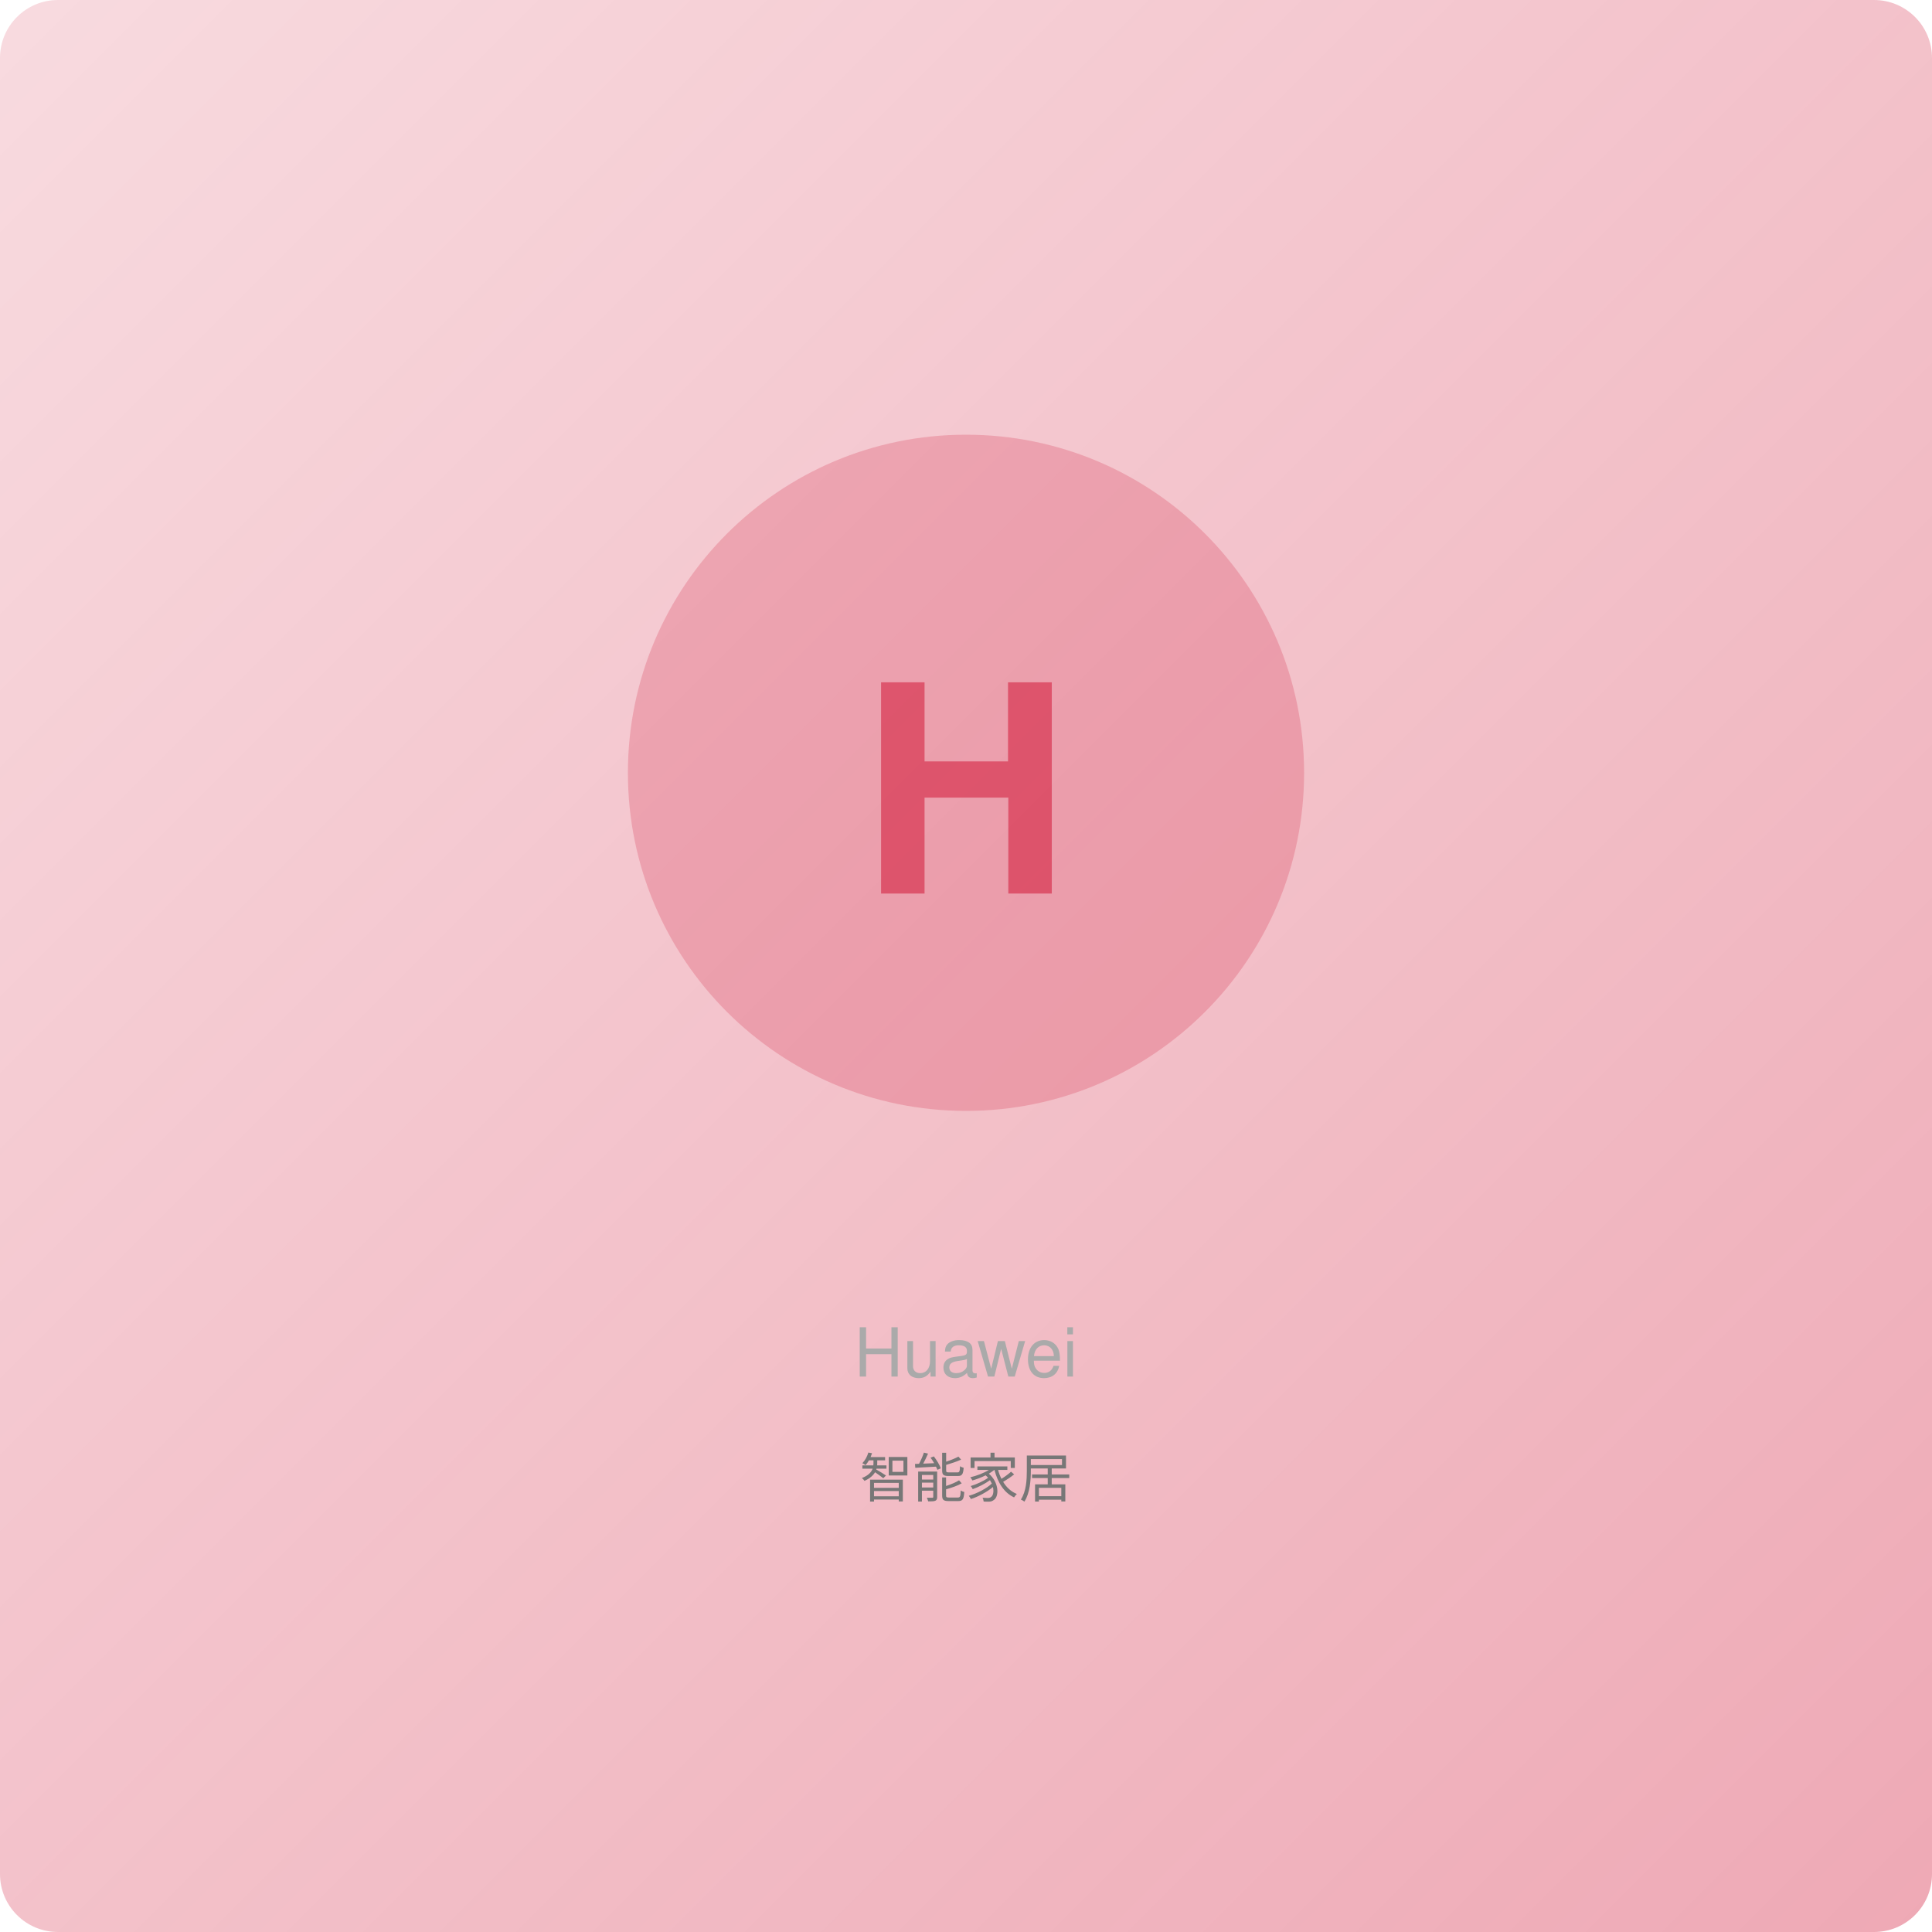
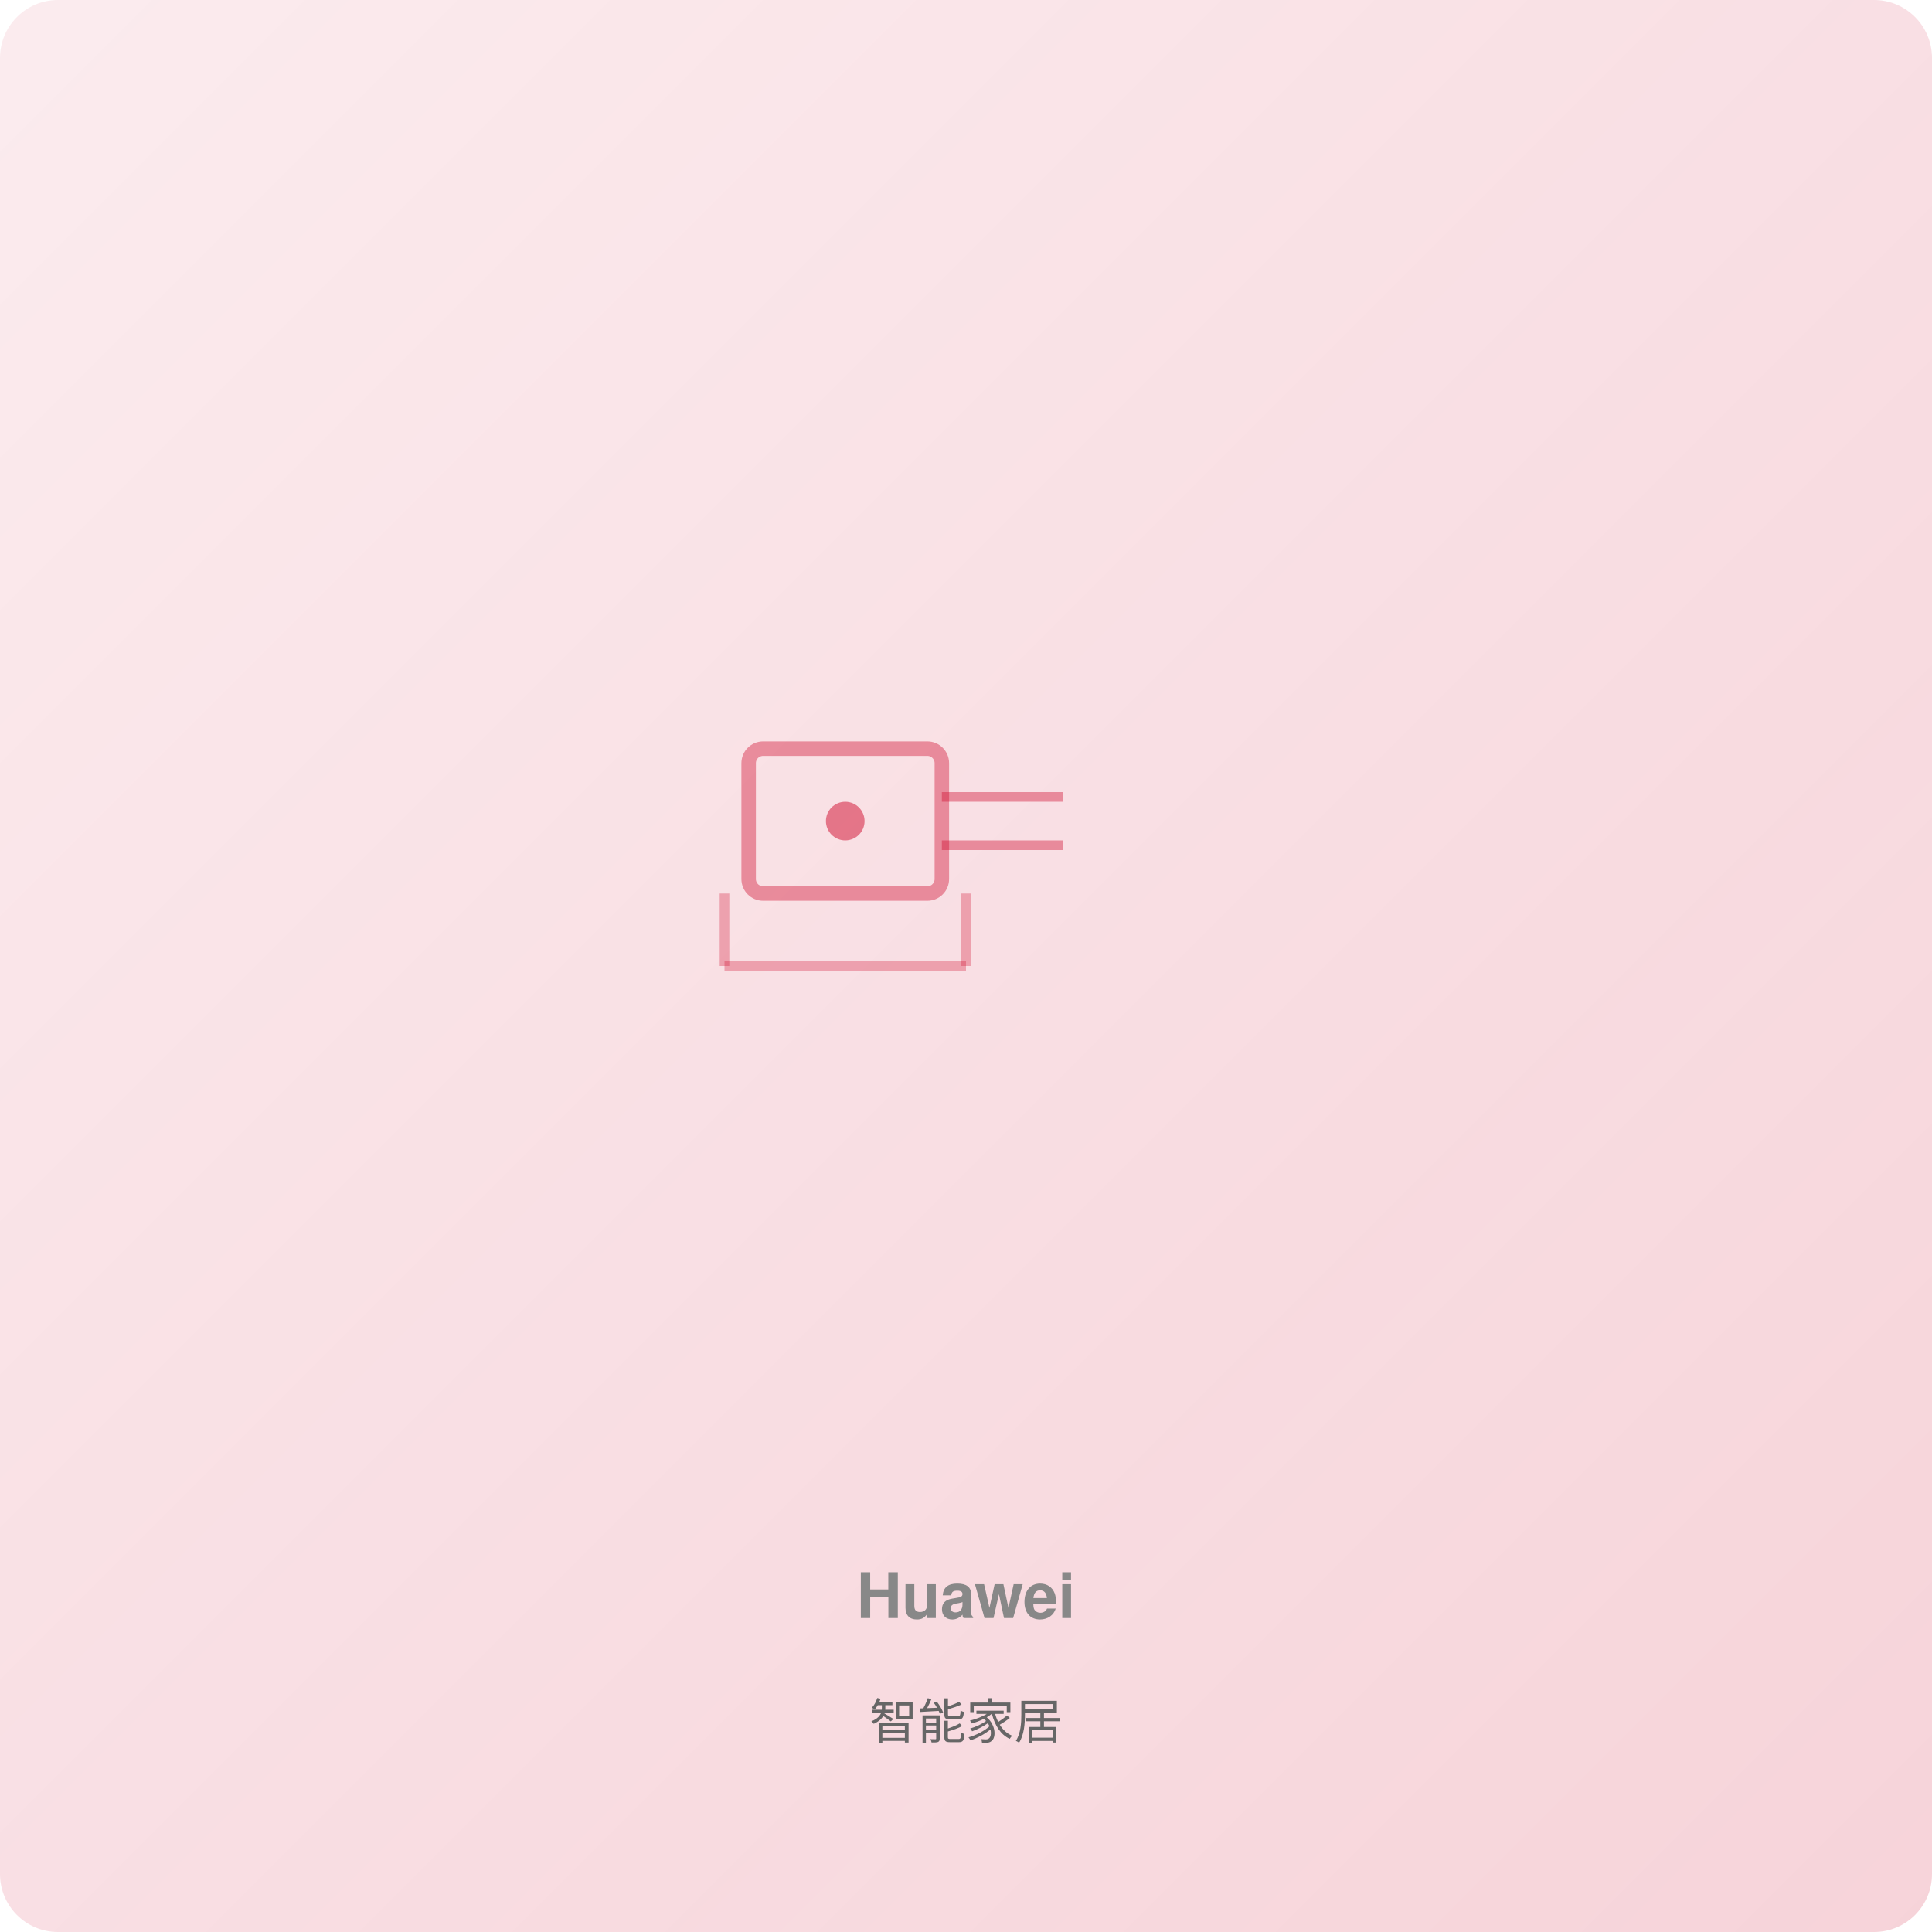
<svg xmlns="http://www.w3.org/2000/svg" width="400" height="400" viewBox="0 0 400 400">
  <defs>
    <linearGradient id="bg" x1="0%" y1="0%" x2="100%" y2="100%">
-       <stop offset="0%" style="stop-color:#CF0A2C;stop-opacity:0.15" />
-       <stop offset="100%" style="stop-color:#CF0A2C;stop-opacity:0.35" />
+       <stop offset="0%" style="stop-color:#CF0A2C;stop-opacity:0.08" />
+       <stop offset="100%" style="stop-color:#CF0A2C;stop-opacity:0.18" />
    </linearGradient>
  </defs>
  <rect width="400" height="400" fill="url(#bg)" rx="12" />
-   <circle cx="200" cy="160" r="70" fill="#CF0A2C" opacity="0.2" />
-   <text x="200" y="185" text-anchor="middle" font-family="Helvetica,Arial,sans-serif" font-size="60" font-weight="bold" fill="#CF0A2C" opacity="0.5">H</text>
-   <text x="200" y="285" text-anchor="middle" font-family="Helvetica,Arial,sans-serif" font-size="14" fill="#aaa">Huawei</text>
-   <text x="200" y="310" text-anchor="middle" font-family="Helvetica,Arial,sans-serif" font-size="11" fill="#777">智能家居</text>
+   <g transform="translate(140,120)">
+     <rect x="15" y="35" width="40" height="30" rx="3" fill="none" stroke="#CF0A2C" stroke-width="3" opacity="0.4" />
+     <line x1="55" y1="45" x2="80" y2="45" stroke="#CF0A2C" stroke-width="2" opacity="0.4" />
+     <line x1="55" y1="55" x2="80" y2="55" stroke="#CF0A2C" stroke-width="2" opacity="0.4" />
+     <circle cx="35" cy="50" r="4" fill="#CF0A2C" opacity="0.5" />
+     <path d="M10 80 L10 65" stroke="#CF0A2C" stroke-width="2" opacity="0.3" />
+     <path d="M60 80 L60 65" stroke="#CF0A2C" stroke-width="2" opacity="0.3" />
+     <line x1="10" y1="80" x2="60" y2="80" stroke="#CF0A2C" stroke-width="2" opacity="0.3" />
+   </g>
+   <text x="200" y="335" text-anchor="middle" font-family="Helvetica,Arial,sans-serif" font-size="13" fill="#888" font-weight="bold">Huawei</text>
+   <text x="200" y="360" text-anchor="middle" font-family="Helvetica,Arial,sans-serif" font-size="10" fill="#666">智能家居</text>
</svg>
